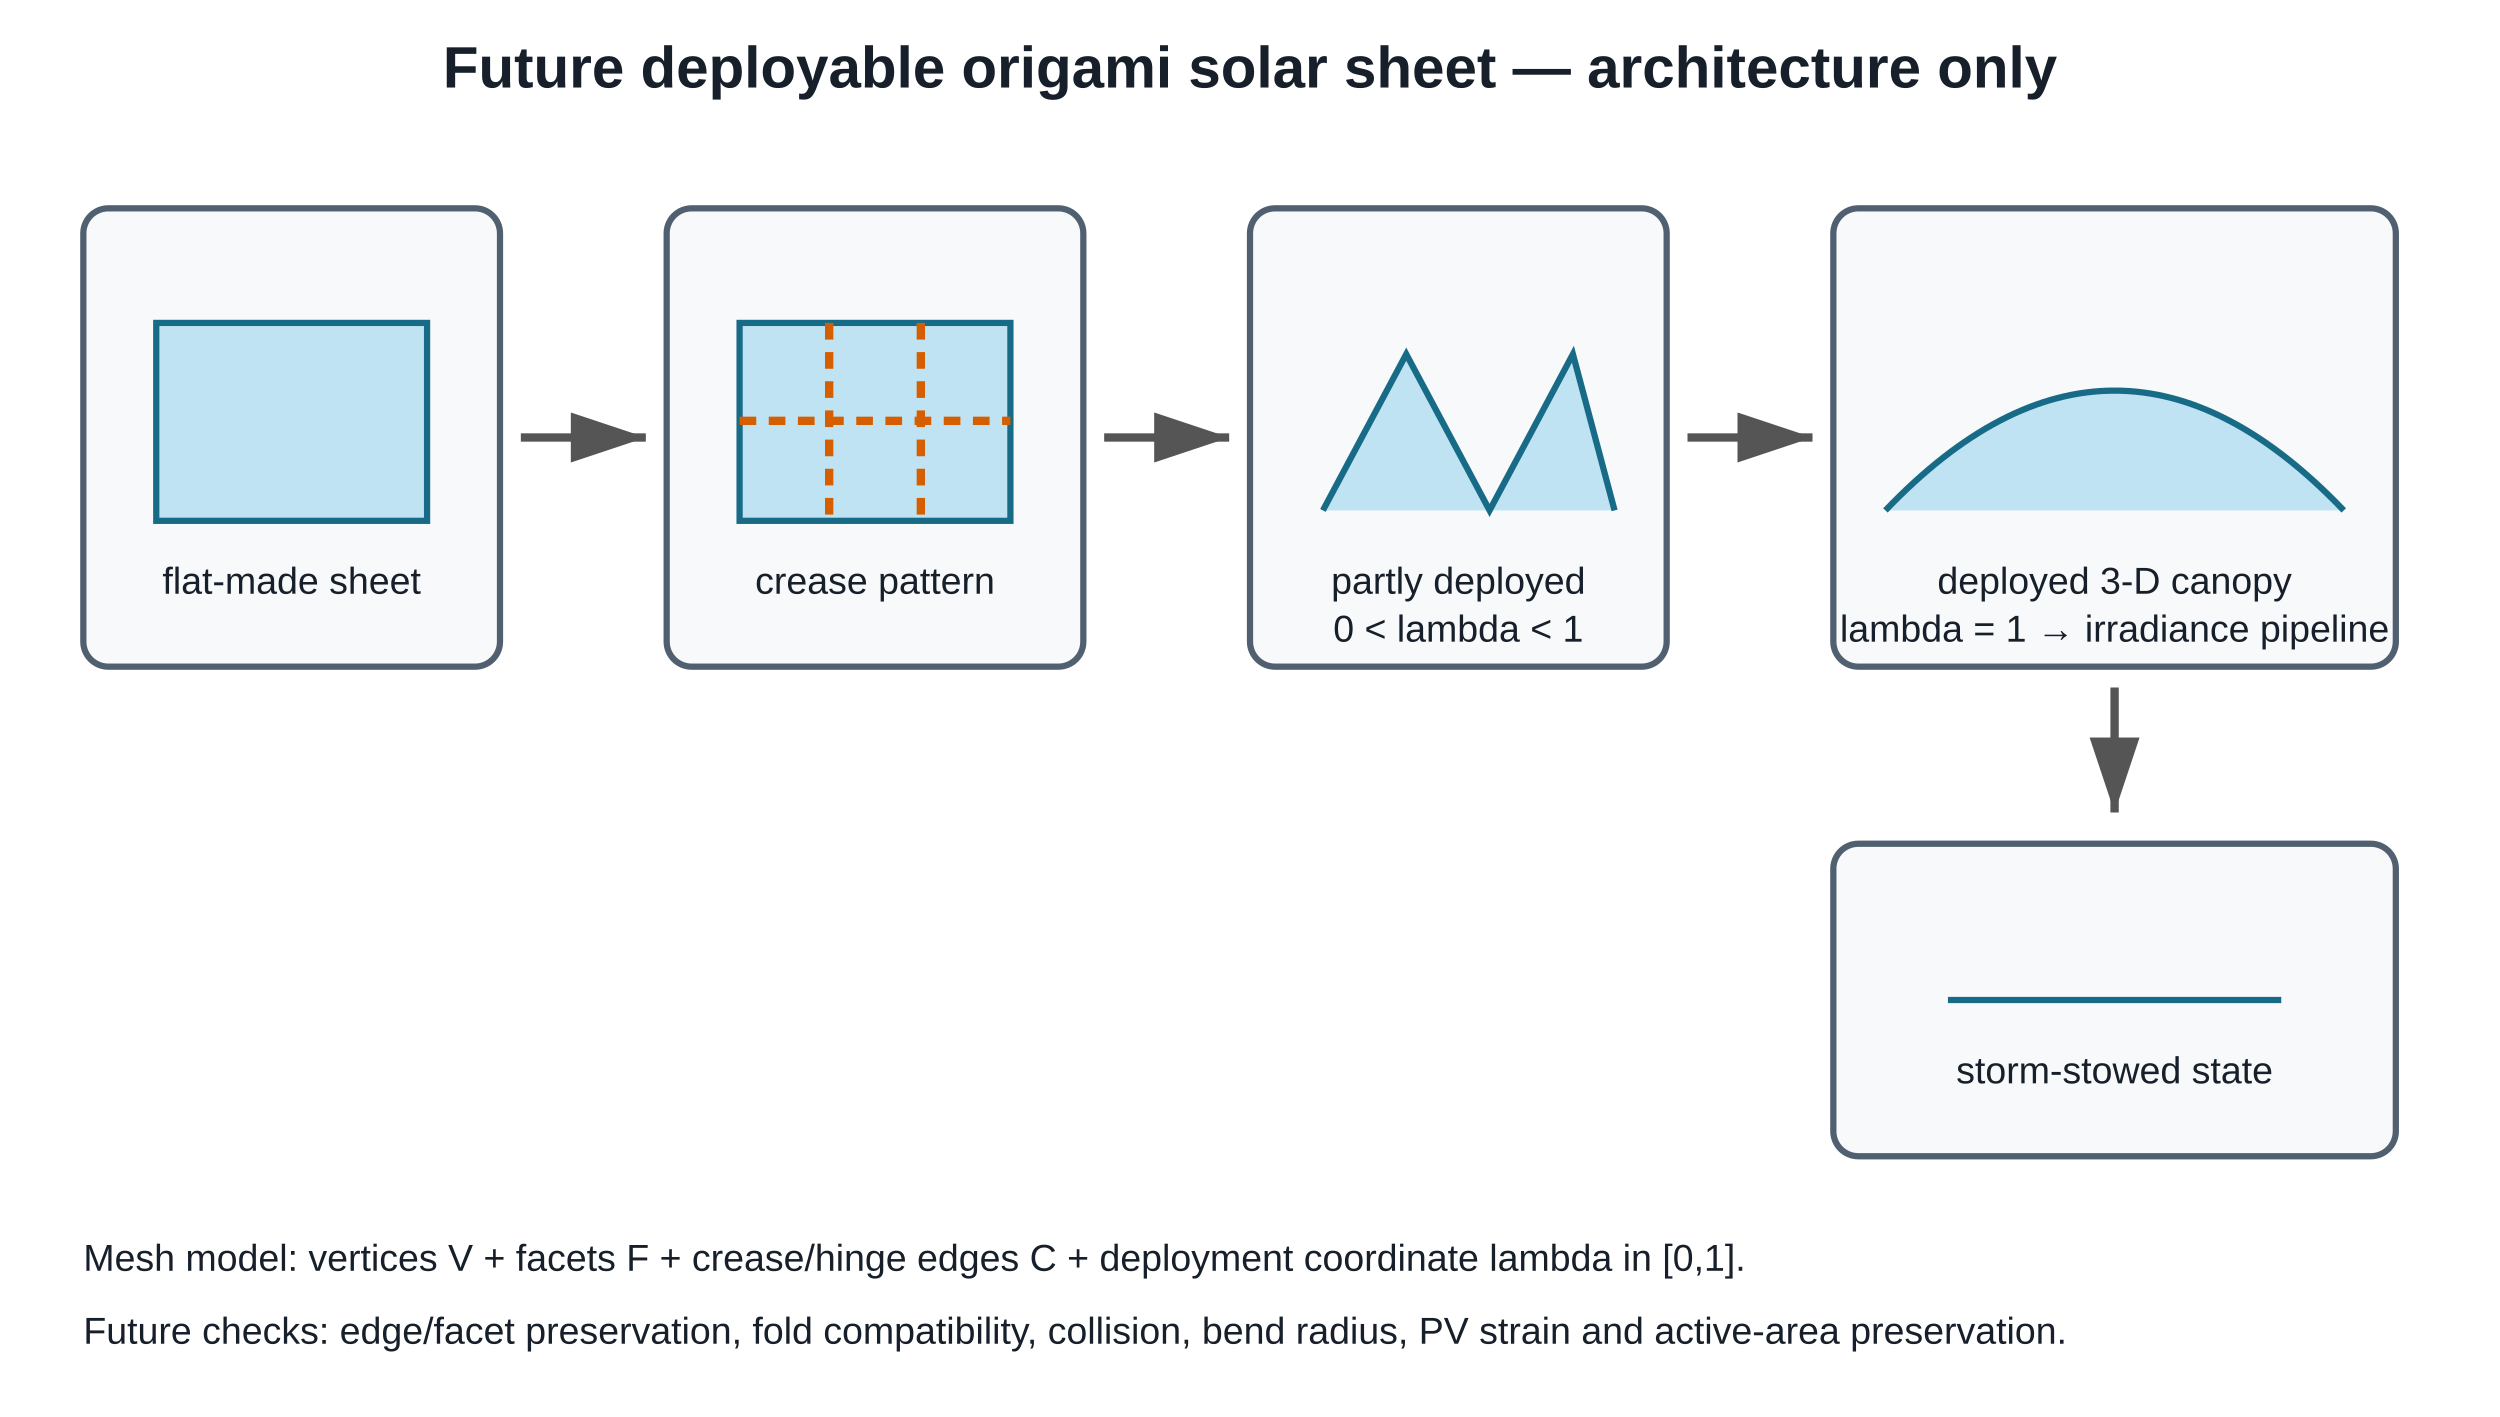
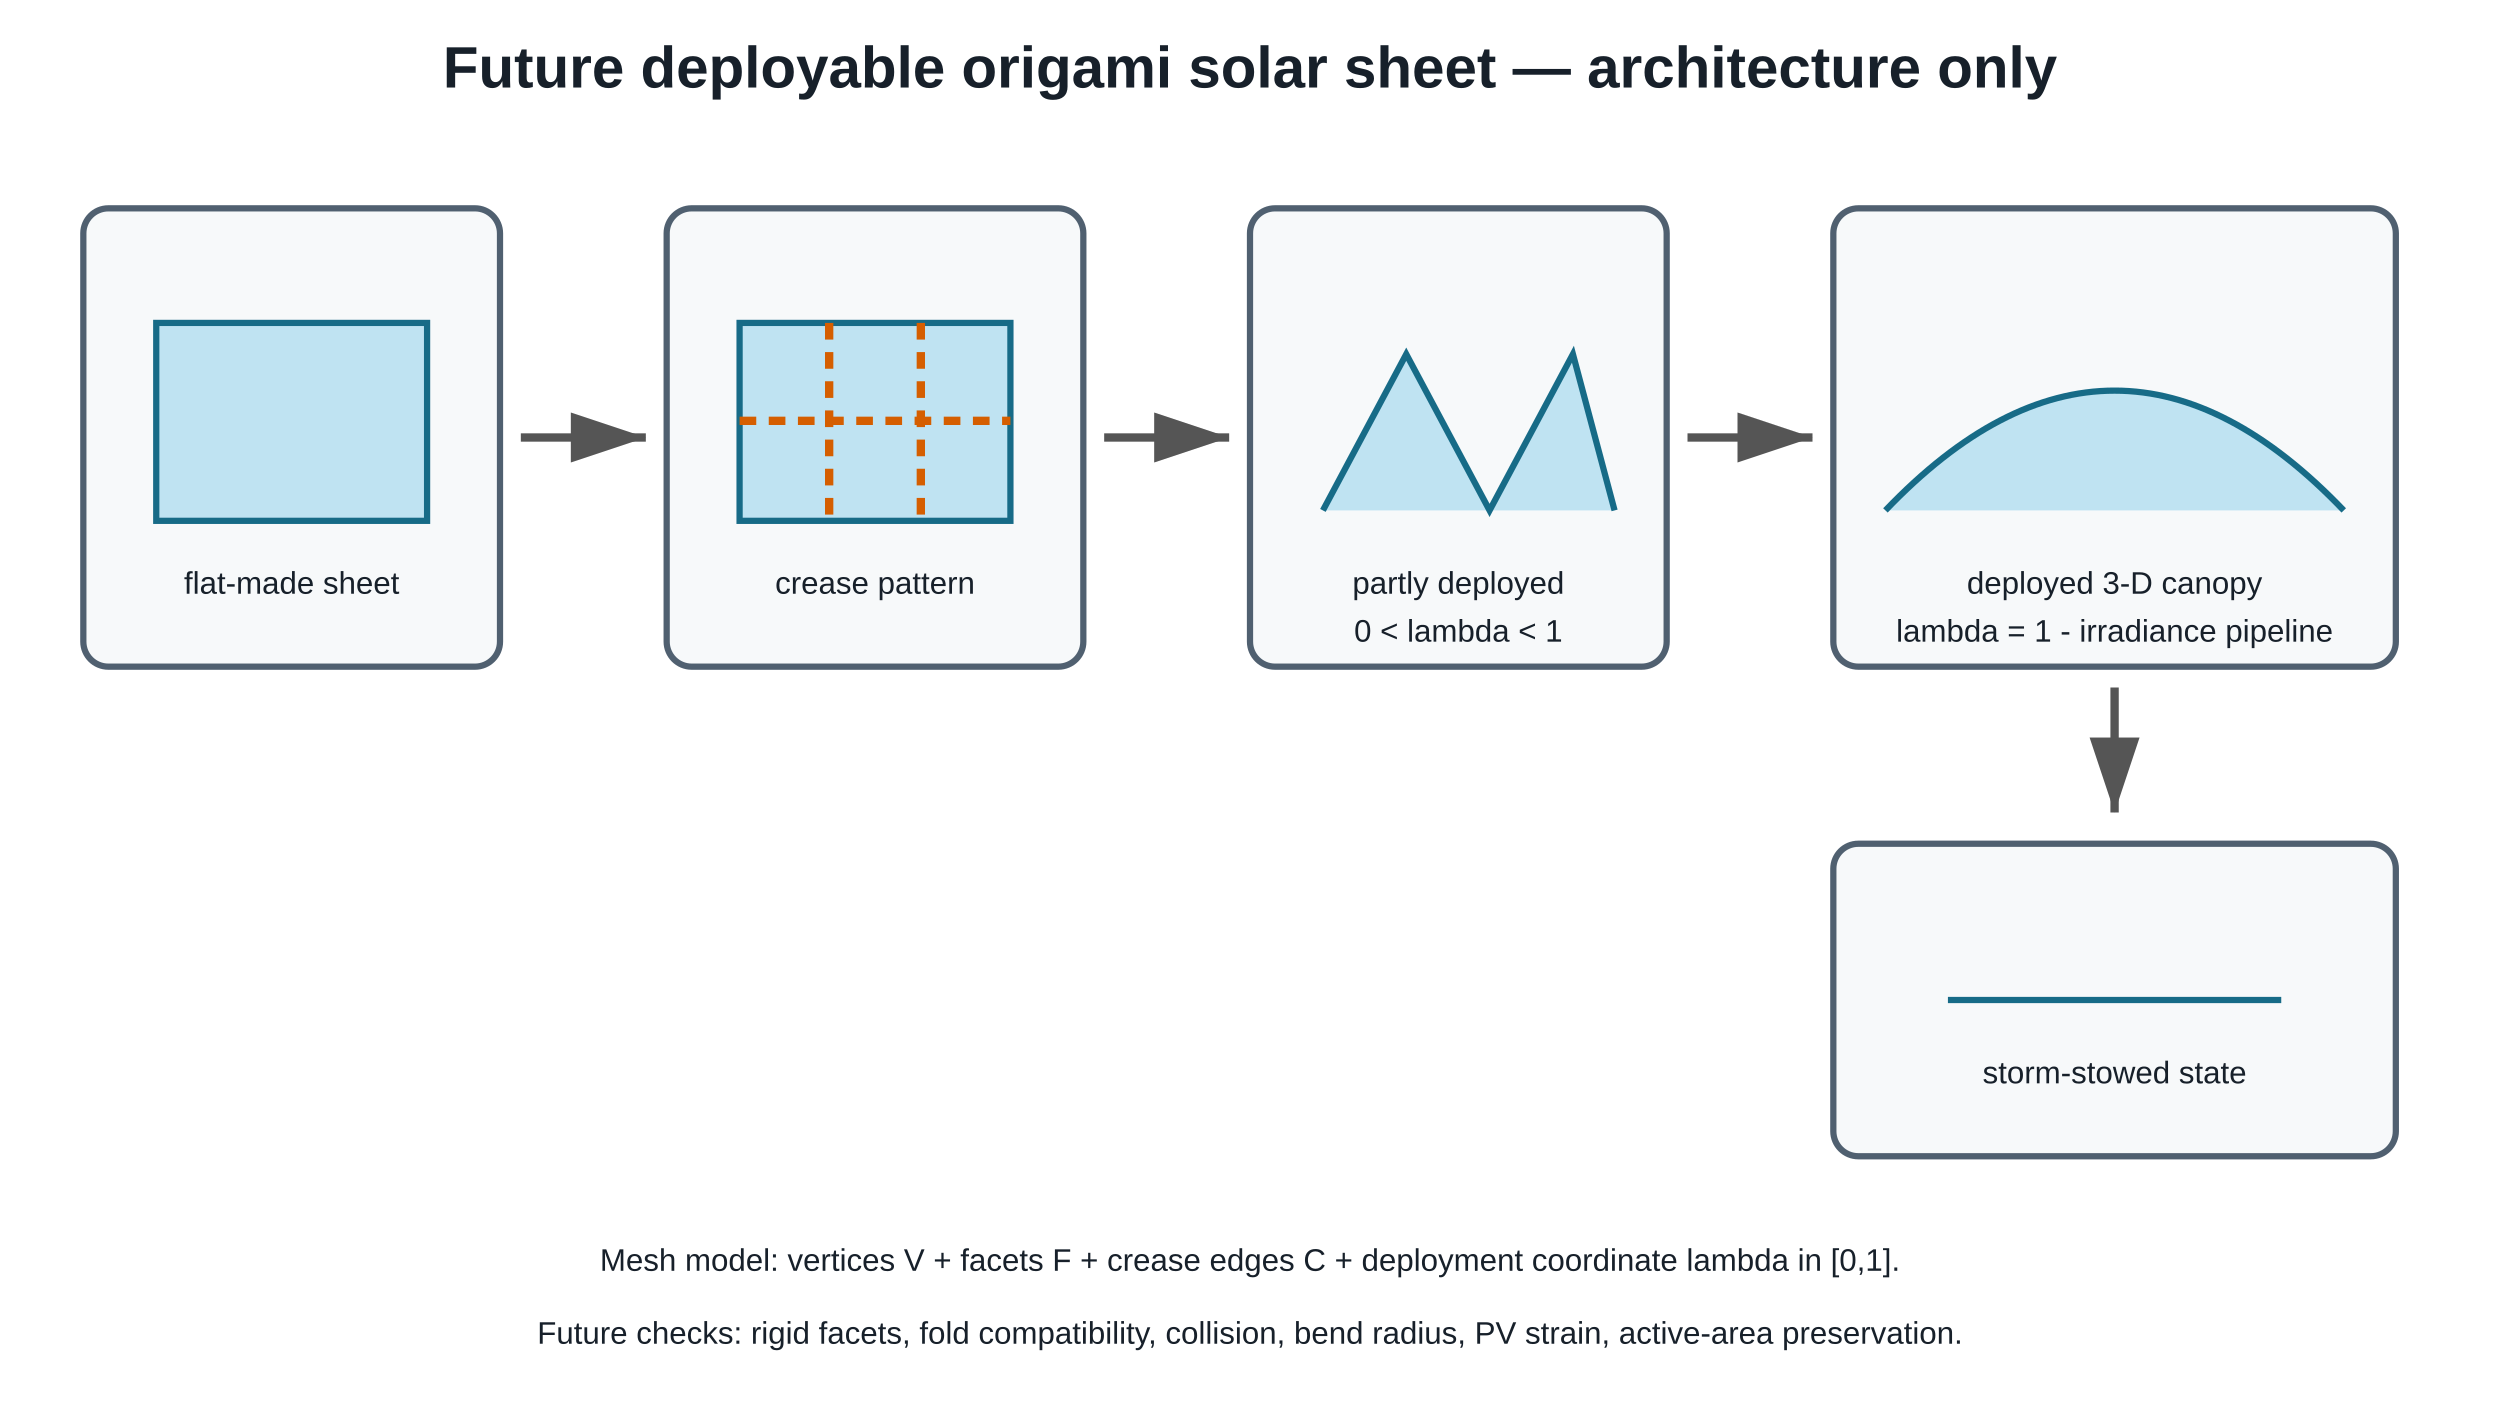
<svg xmlns="http://www.w3.org/2000/svg" width="1200" height="680">
-   <style>text{font-family:Arial,sans-serif;fill:#17202a}.h{font-size:28px;font-weight:700}.t{font-size:18px}.b{fill:#f7f9fa;stroke:#506070;stroke-width:3}.p{fill:#bfe3f2;stroke:#176b87;stroke-width:3}.c{stroke:#d55e00;stroke-width:4;stroke-dasharray:8 6}.a{stroke:#555;stroke-width:4;marker-end:url(#m)}</style>
+   <style>text{font-family:Arial,sans-serif;fill:#17202a}.h{font-size:28px;font-weight:700}.t{font-size:15px}.b{fill:#f7f9fa;stroke:#506070;stroke-width:3}.p{fill:#bfe3f2;stroke:#176b87;stroke-width:3}.c{stroke:#d55e00;stroke-width:4;stroke-dasharray:8 6}.a{stroke:#555;stroke-width:4;marker-end:url(#m)}</style>
  <defs>
    <marker id="m" markerWidth="10" markerHeight="10" refX="9" refY="3" orient="auto">
      <path d="M0,0 L0,6 L9,3 z" fill="#555" />
    </marker>
  </defs>
  <text x="600" y="42" text-anchor="middle" class="h">Future deployable origami solar sheet — architecture only</text>
  <g transform="translate(40 100)">
    <rect width="200" height="220" rx="12" class="b" />
    <rect x="35" y="55" width="130" height="95" class="p" />
    <text x="100" y="185" text-anchor="middle" class="t">flat-made sheet</text>
  </g>
  <line x1="250" y1="210" x2="310" y2="210" class="a" />
  <g transform="translate(320 100)">
    <rect width="200" height="220" rx="12" class="b" />
    <rect x="35" y="55" width="130" height="95" class="p" />
    <path d="M35 102 H165 M78 55 V150 M122 55 V150" class="c" />
    <text x="100" y="185" text-anchor="middle" class="t">crease pattern</text>
  </g>
  <line x1="530" y1="210" x2="590" y2="210" class="a" />
  <g transform="translate(600 100)">
    <rect width="200" height="220" rx="12" class="b" />
    <path d="M35 145 L75 70 L115 145 L155 70 L175 145" class="p" />
    <text x="100" y="185" text-anchor="middle" class="t">partly deployed</text>
    <text x="100" y="208" text-anchor="middle" class="t">0 &lt; lambda &lt; 1</text>
  </g>
  <line x1="810" y1="210" x2="870" y2="210" class="a" />
  <g transform="translate(880 100)">
    <rect width="270" height="220" rx="12" class="b" />
    <path d="M25 145 Q135 30 245 145" class="p" />
    <text x="135" y="185" text-anchor="middle" class="t">deployed 3-D canopy</text>
-     <text x="135" y="208" text-anchor="middle" class="t">lambda = 1 → irradiance pipeline</text>
+     <text x="135" y="208" text-anchor="middle" class="t">lambda = 1 - irradiance pipeline</text>
  </g>
  <line x1="1015" y1="330" x2="1015" y2="390" class="a" />
  <g transform="translate(880 405)">
    <rect width="270" height="150" rx="12" class="b" />
    <path d="M55 75 H215" class="p" />
    <text x="135" y="115" text-anchor="middle" class="t">storm-stowed state</text>
  </g>
-   <text x="40" y="610" class="t">Mesh model: vertices V + facets F + crease/hinge edges C + deployment coordinate lambda in [0,1].</text>
-   <text x="40" y="645" class="t">Future checks: edge/facet preservation, fold compatibility, collision, bend radius, PV strain and active-area preservation.</text>
+   <text x="600" y="610" text-anchor="middle" class="t">Mesh model: vertices V + facets F + crease edges C + deployment coordinate lambda in [0,1].</text>
+   <text x="600" y="645" text-anchor="middle" class="t">Future checks: rigid facets, fold compatibility, collision, bend radius, PV strain, active-area preservation.</text>
</svg>
